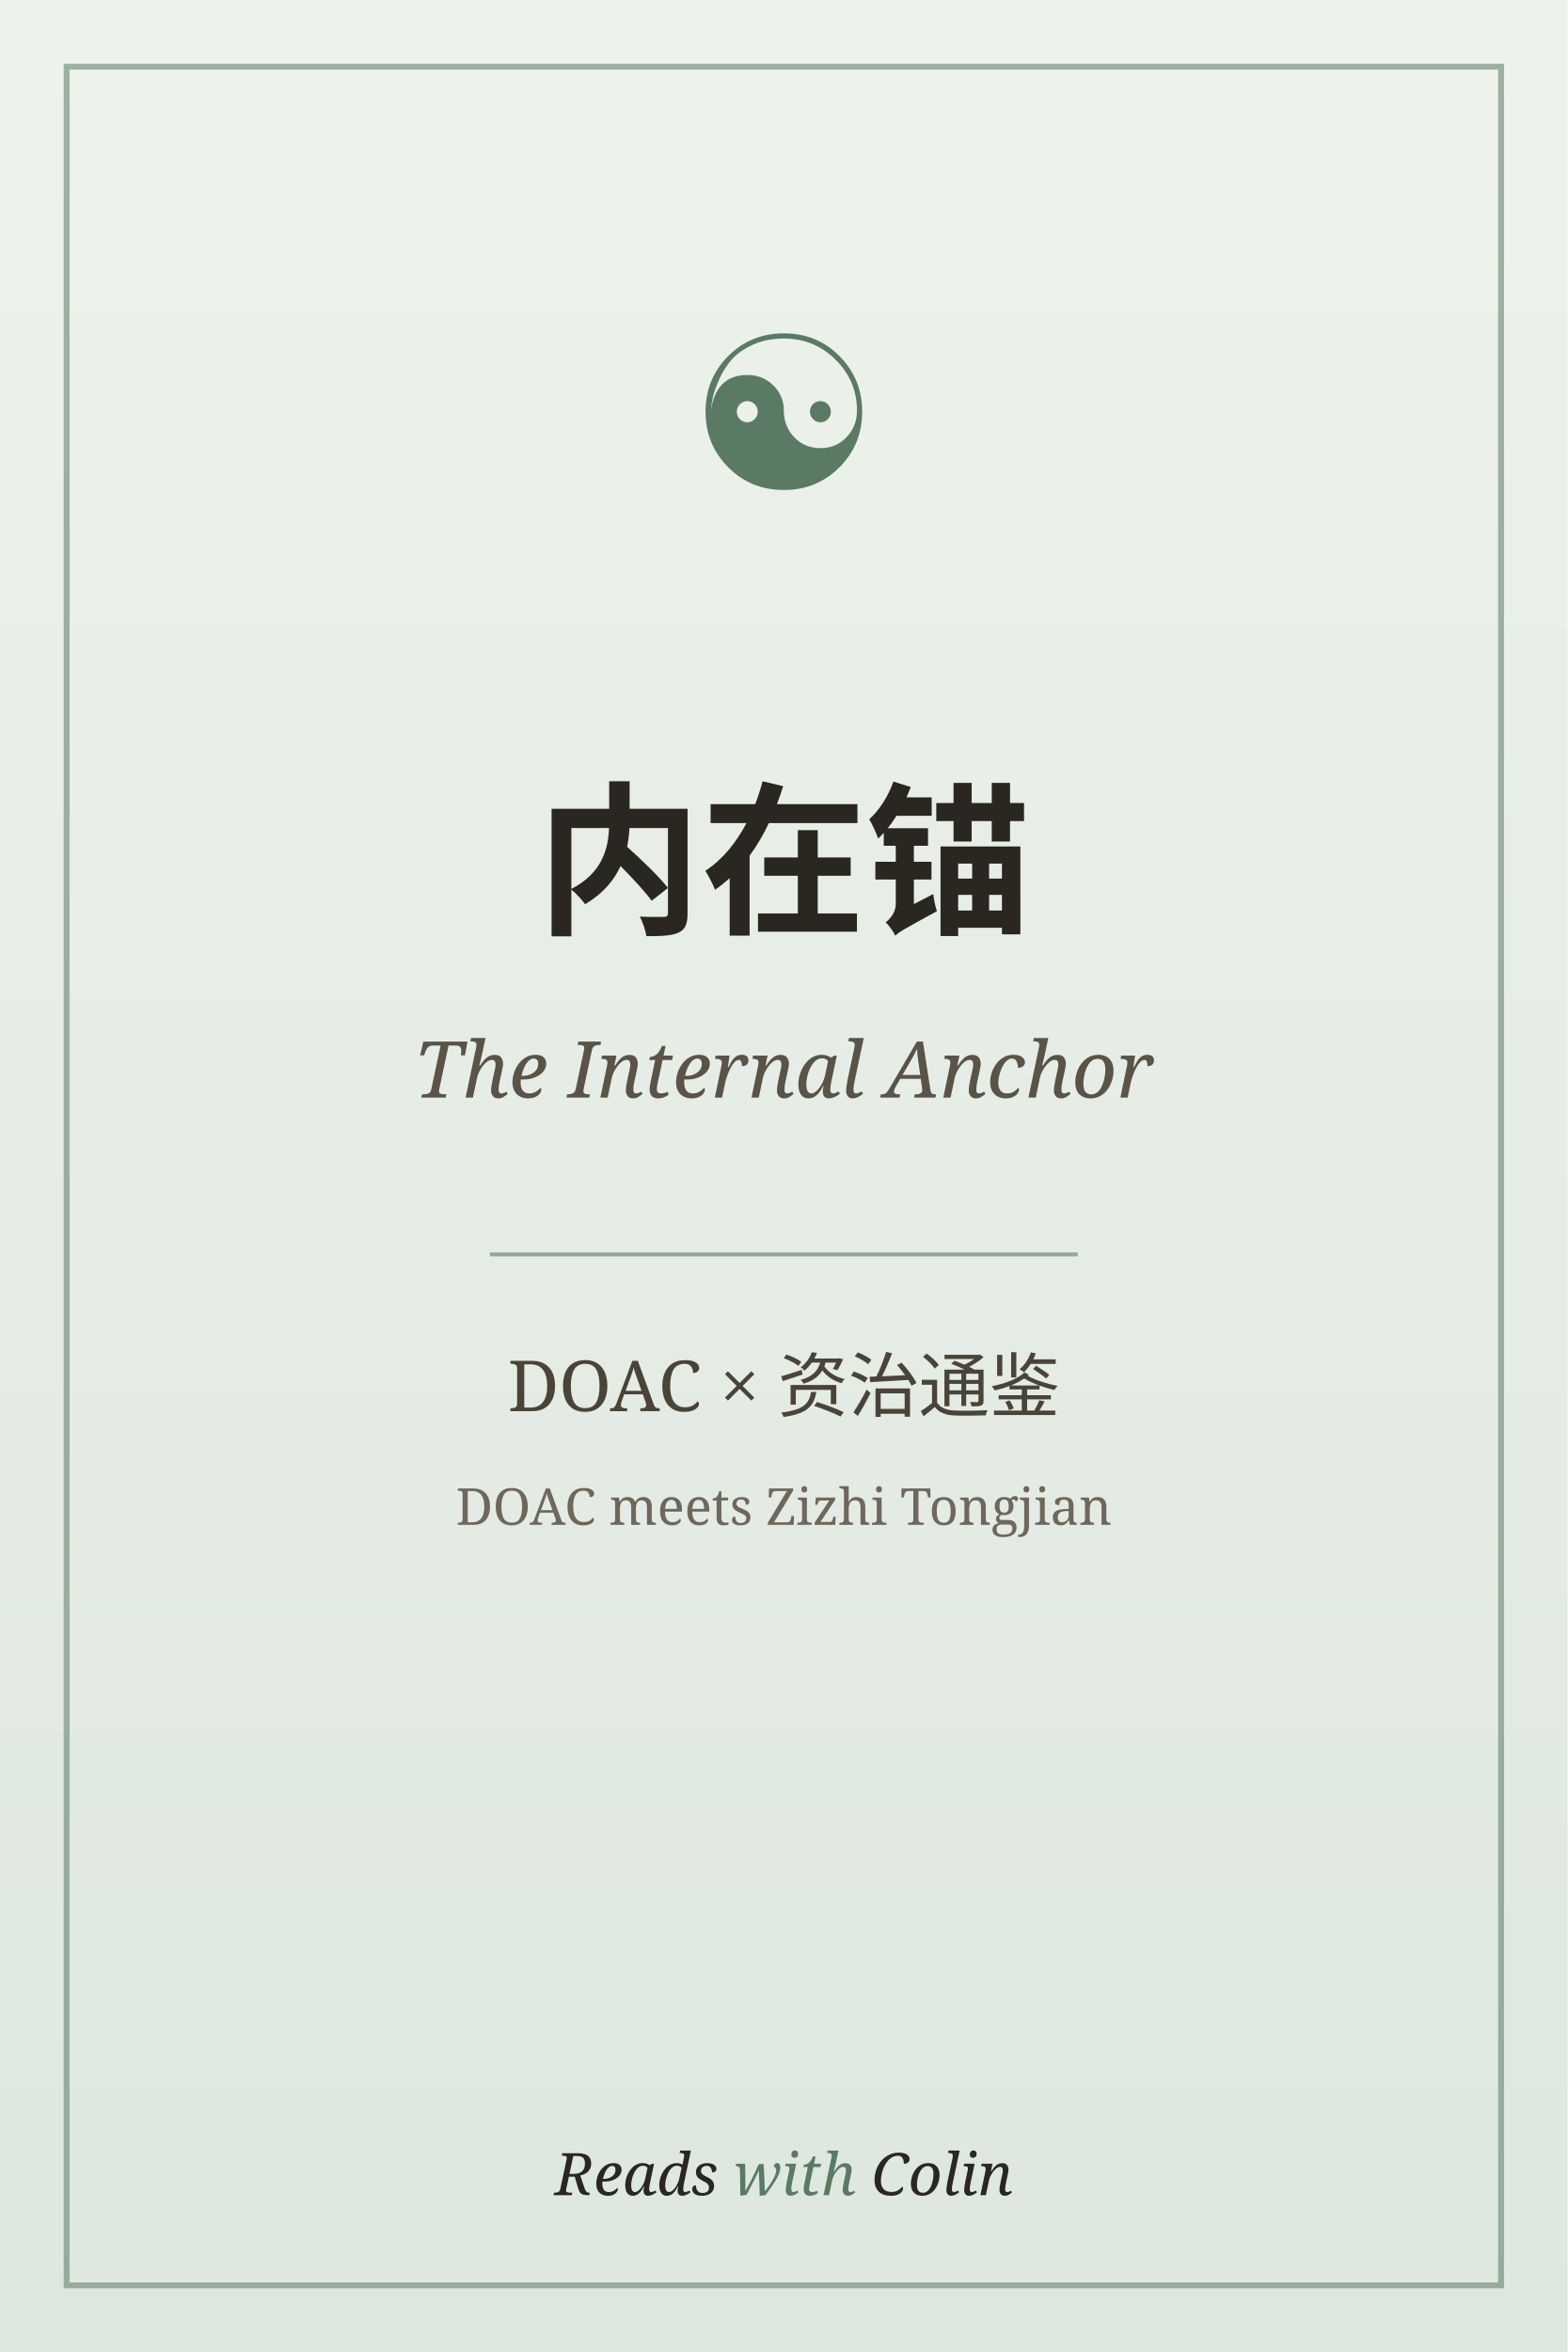
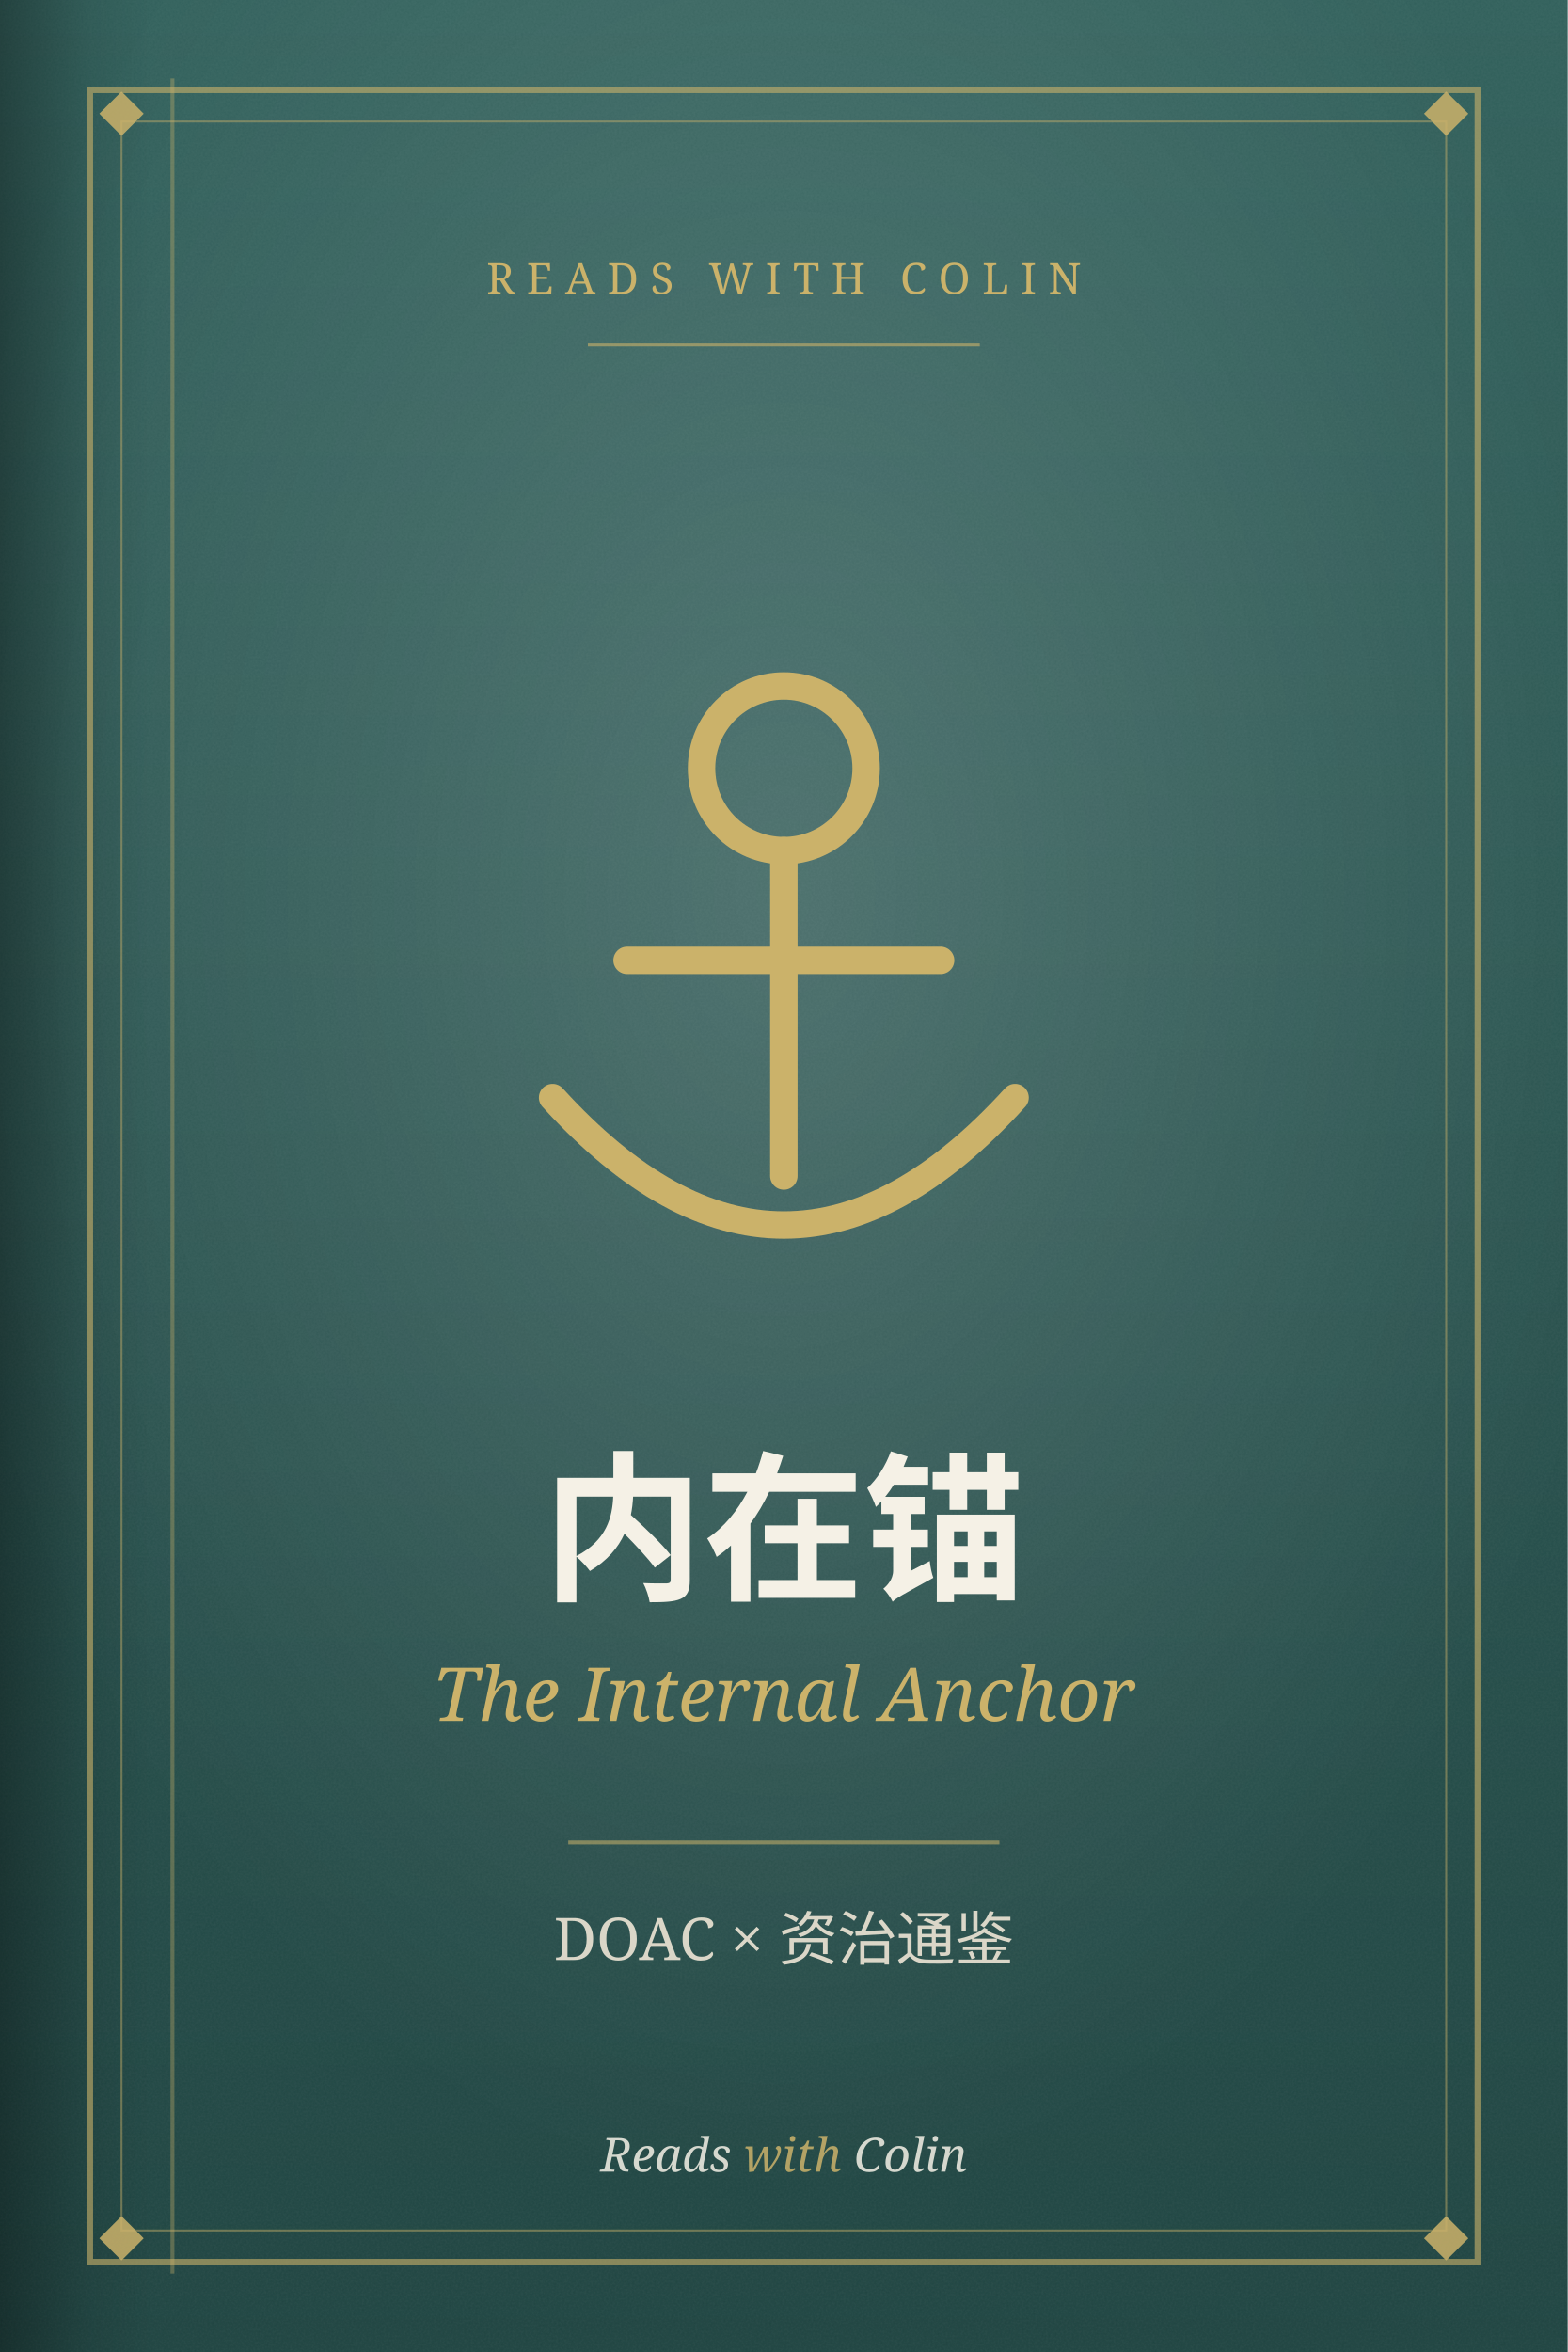
<svg xmlns="http://www.w3.org/2000/svg" width="800" height="1200" viewBox="0 0 800 1200">
  <defs>
-     <linearGradient id="g" x1="0" y1="0" x2="0" y2="1">
-       <stop offset="0" stop-color="#EEF2EC" />
-       <stop offset="1" stop-color="#DDE7DF" />
+     <linearGradient id="bg" x1="0" y1="0" x2="0" y2="1">
+       <stop offset="0" stop-color="#31605B" />
+       <stop offset="1" stop-color="#1F4441" />
+     </linearGradient>
+     <radialGradient id="glow" cx="0.5" cy="0.38" r="0.55">
+       <stop offset="0" stop-color="#FFFFFF" stop-opacity="0.16" />
+       <stop offset="1" stop-color="#FFFFFF" stop-opacity="0" />
+     </radialGradient>
+     <filter id="grain">
+       <feTurbulence type="fractalNoise" baseFrequency="0.9" numOctaves="2" stitchTiles="stitch" />
+       <feColorMatrix type="matrix" values="0 0 0 0 1  0 0 0 0 1  0 0 0 0 1  0 0 0 0.05 0" />
+     </filter>
+     <linearGradient id="spine" x1="0" y1="0" x2="1" y2="0">
+       <stop offset="0" stop-color="#000000" stop-opacity="0.35" />
+       <stop offset="0.06" stop-color="#000000" stop-opacity="0.08" />
+       <stop offset="0.1" stop-color="#000000" stop-opacity="0" />
    </linearGradient>
  </defs>
-   <rect width="800" height="1200" fill="url(#g)" />
-   <rect x="34" y="34" width="732" height="1132" fill="none" stroke="#5B7A64" stroke-width="3" opacity="0.55" />
-   <text x="400" y="250" text-anchor="middle" font-family="Georgia, 'Times New Roman', serif" font-size="120" fill="#5B7A64">☯</text>
-   <text x="400" y="470" text-anchor="middle" font-family="'Noto Serif SC', 'Songti SC', serif" font-size="84" font-weight="700" fill="#2A2620">内在锚</text>
-   <text x="400" y="560" text-anchor="middle" font-family="Georgia, serif" font-size="40" font-style="italic" fill="#5A5347">The Internal Anchor</text>
-   <line x1="250" y1="640" x2="550" y2="640" stroke="#5B7A64" stroke-width="2" opacity="0.6" />
-   <text x="400" y="720" text-anchor="middle" font-family="'Noto Serif SC', serif" font-size="36" fill="#4A4438">DOAC × 资治通鉴</text>
-   <text x="400" y="778" text-anchor="middle" font-family="Georgia, serif" font-size="26" fill="#6E675B">DOAC meets Zizhi Tongjian</text>
-   <text x="400" y="1120" text-anchor="middle" font-family="Georgia, serif" font-size="30" font-style="italic" fill="#2A2620">Reads <tspan fill="#5B7A64">with</tspan> Colin</text>
+   <rect width="800" height="1200" fill="url(#bg)" />
+   <rect width="800" height="1200" fill="url(#glow)" />
+   <rect width="800" height="1200" filter="url(#grain)" />
+   <rect width="800" height="1200" fill="url(#spine)" />
+   <line x1="88" y1="40" x2="88" y2="1160" stroke="#CBB26A" stroke-width="2" opacity="0.35" />
+   <rect x="46" y="46" width="708" height="1108" fill="none" stroke="#CBB26A" stroke-width="3" opacity="0.6" />
+   <rect x="62" y="62" width="676" height="1076" fill="none" stroke="#CBB26A" stroke-width="1" opacity="0.45" />
+   <g fill="#CBB26A" opacity="0.85">
+     <rect x="54" y="50" width="16" height="16" transform="rotate(45 62 58)" />
+     <rect x="730" y="50" width="16" height="16" transform="rotate(45 738 58)" />
+     <rect x="54" y="1134" width="16" height="16" transform="rotate(45 62 1142)" />
+     <rect x="730" y="1134" width="16" height="16" transform="rotate(45 738 1142)" />
+   </g>
+   <text x="400" y="150" text-anchor="middle" font-family="Georgia, serif" font-size="22" letter-spacing="6" fill="#CBB26A">READS WITH COLIN</text>
+   <line x1="300" y1="176" x2="500" y2="176" stroke="#CBB26A" stroke-width="1.5" opacity="0.6" />
+   <g stroke="#CBB26A" stroke-width="14" fill="none" stroke-linecap="round">
+     <circle cx="400" cy="392" r="42" />
+     <line x1="400" y1="434" x2="400" y2="600" />
+     <line x1="320" y1="490" x2="480" y2="490" />
+     <path d="M282 560 Q400 690 518 560" />
+   </g>
+   <text x="400" y="810" text-anchor="middle" font-family="'Noto Serif SC','Songti SC','SimSun',serif" font-size="82" font-weight="700" fill="#F5F1E6">内在锚</text>
+   <text x="400" y="878" text-anchor="middle" font-family="Georgia, serif" font-size="38" font-style="italic" fill="#CBB26A">The Internal Anchor</text>
+   <line x1="290" y1="940" x2="510" y2="940" stroke="#CBB26A" stroke-width="2" opacity="0.55" />
+   <text x="400" y="1000" text-anchor="middle" font-family="'Noto Serif SC',serif" font-size="30" fill="#E9E2D2" opacity="0.92">DOAC × 资治通鉴</text>
+   <text x="400" y="1108" text-anchor="middle" font-family="Georgia, serif" font-size="24" font-style="italic" fill="#F5F1E6" opacity="0.85">Reads <tspan fill="#CBB26A">with</tspan> Colin</text>
</svg>
